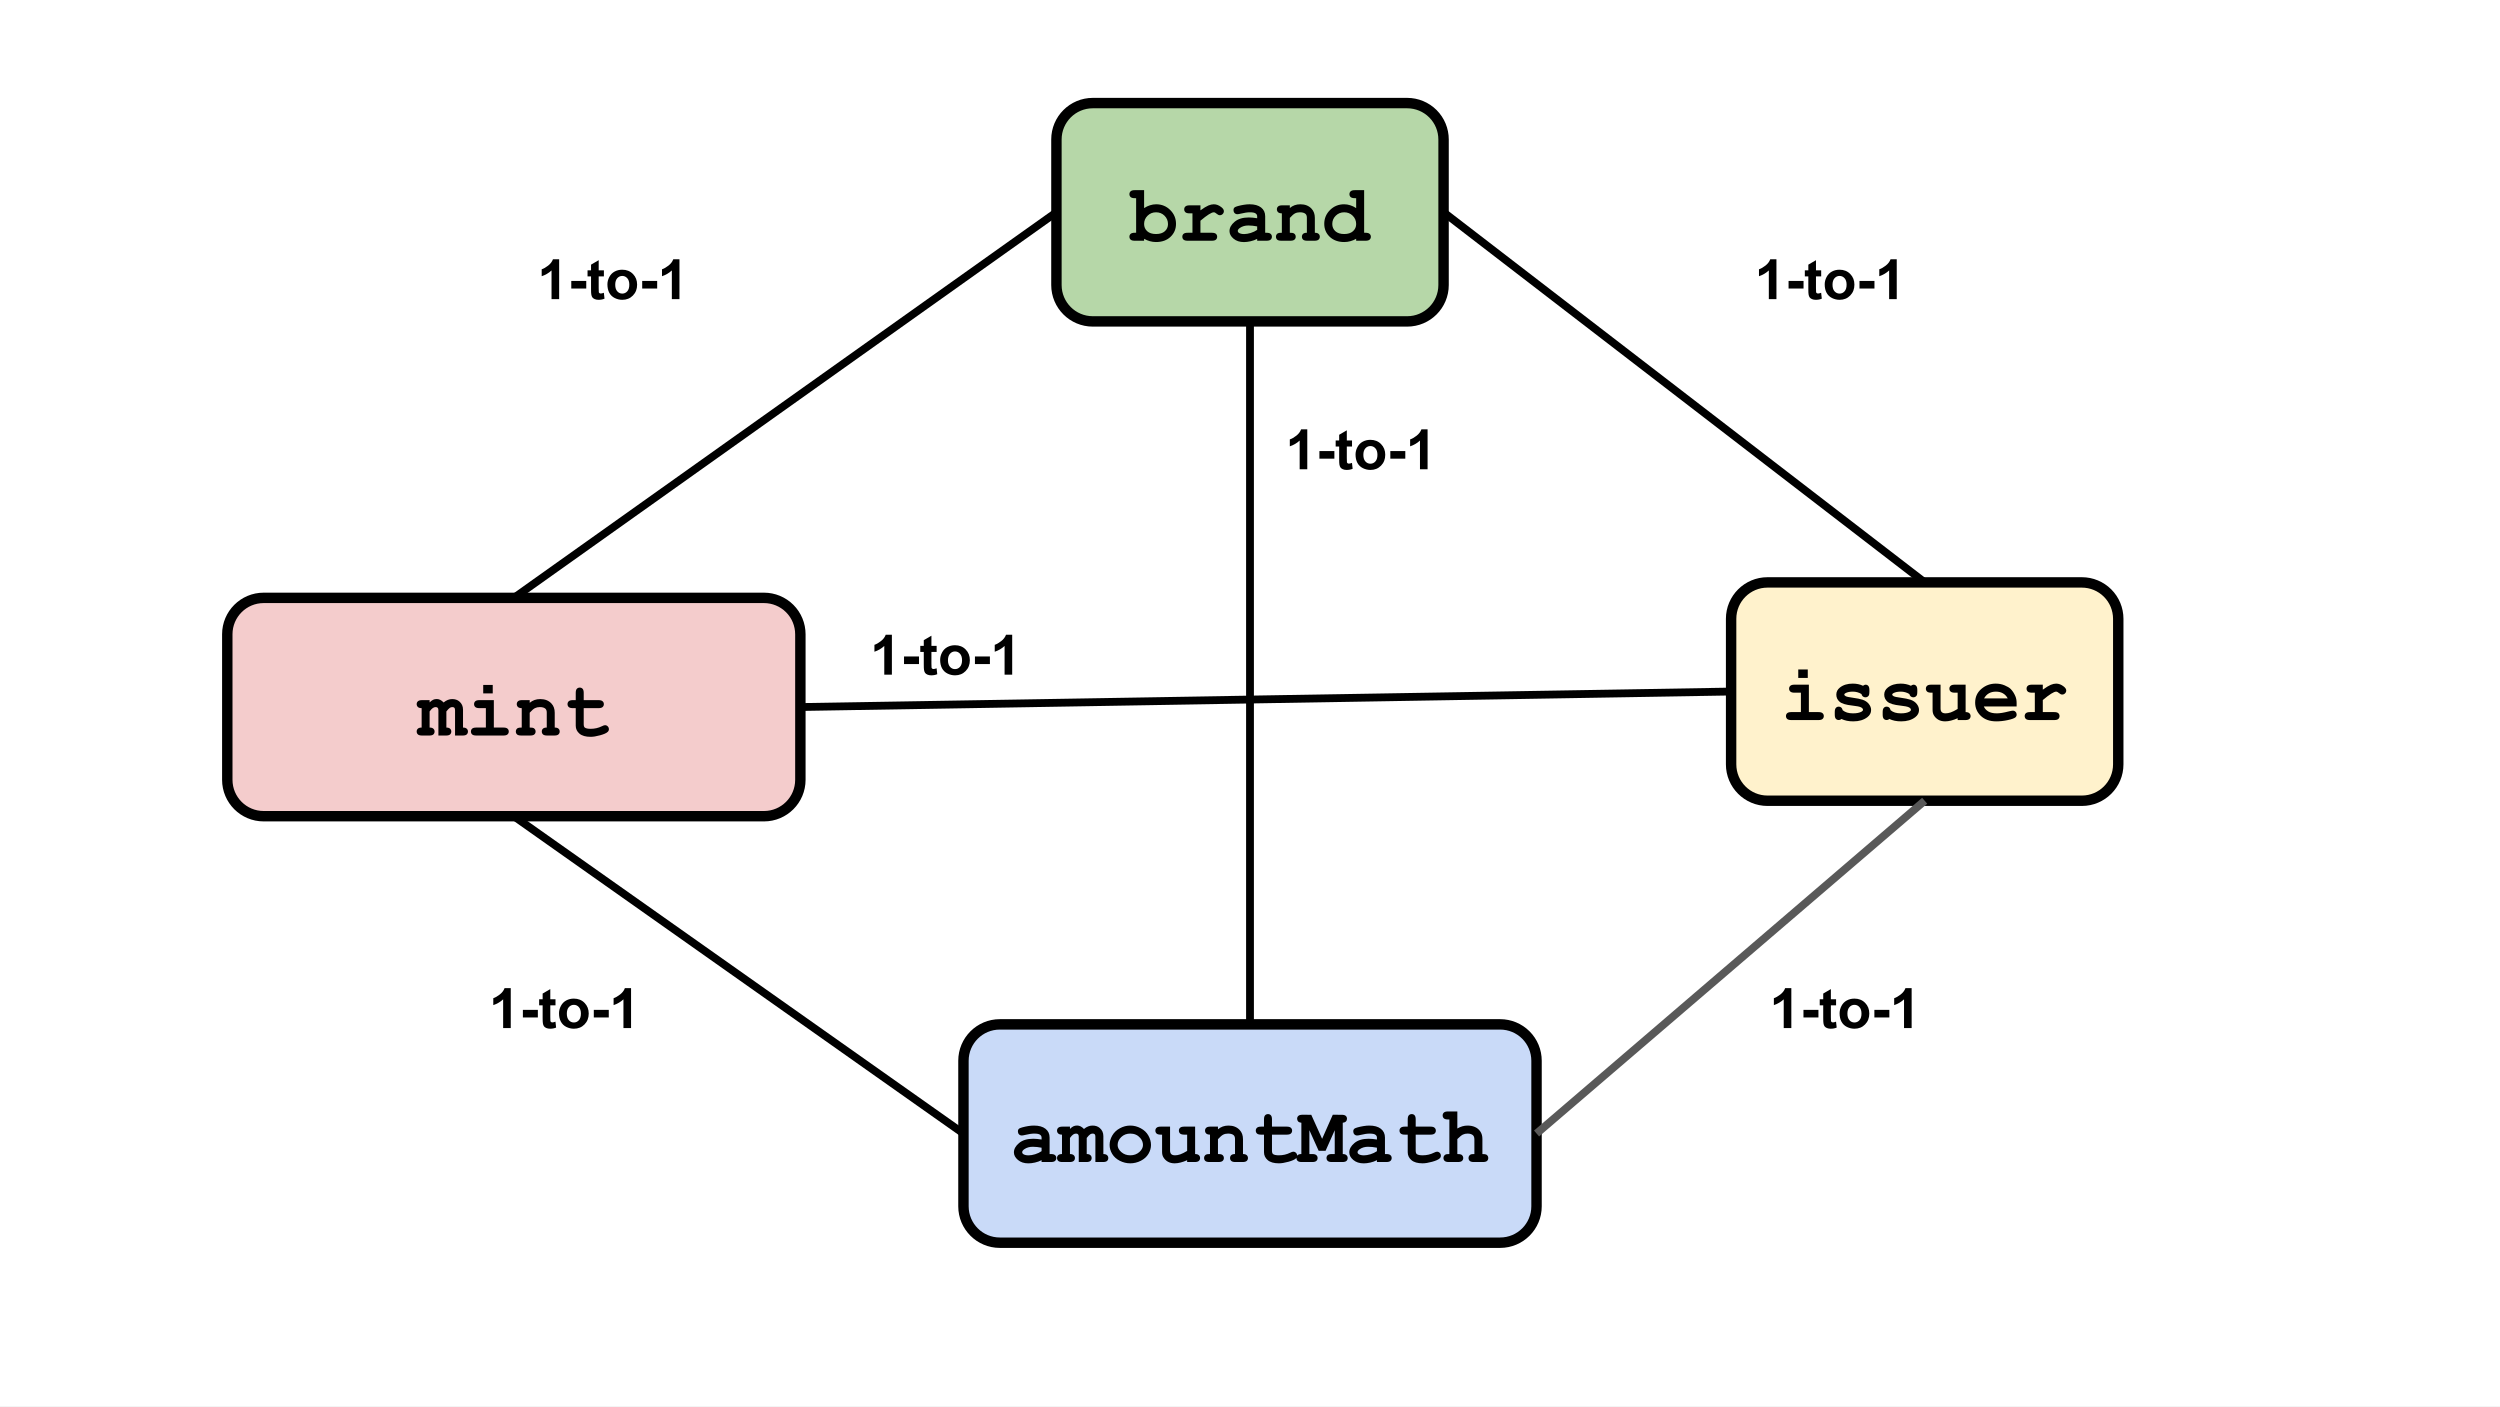
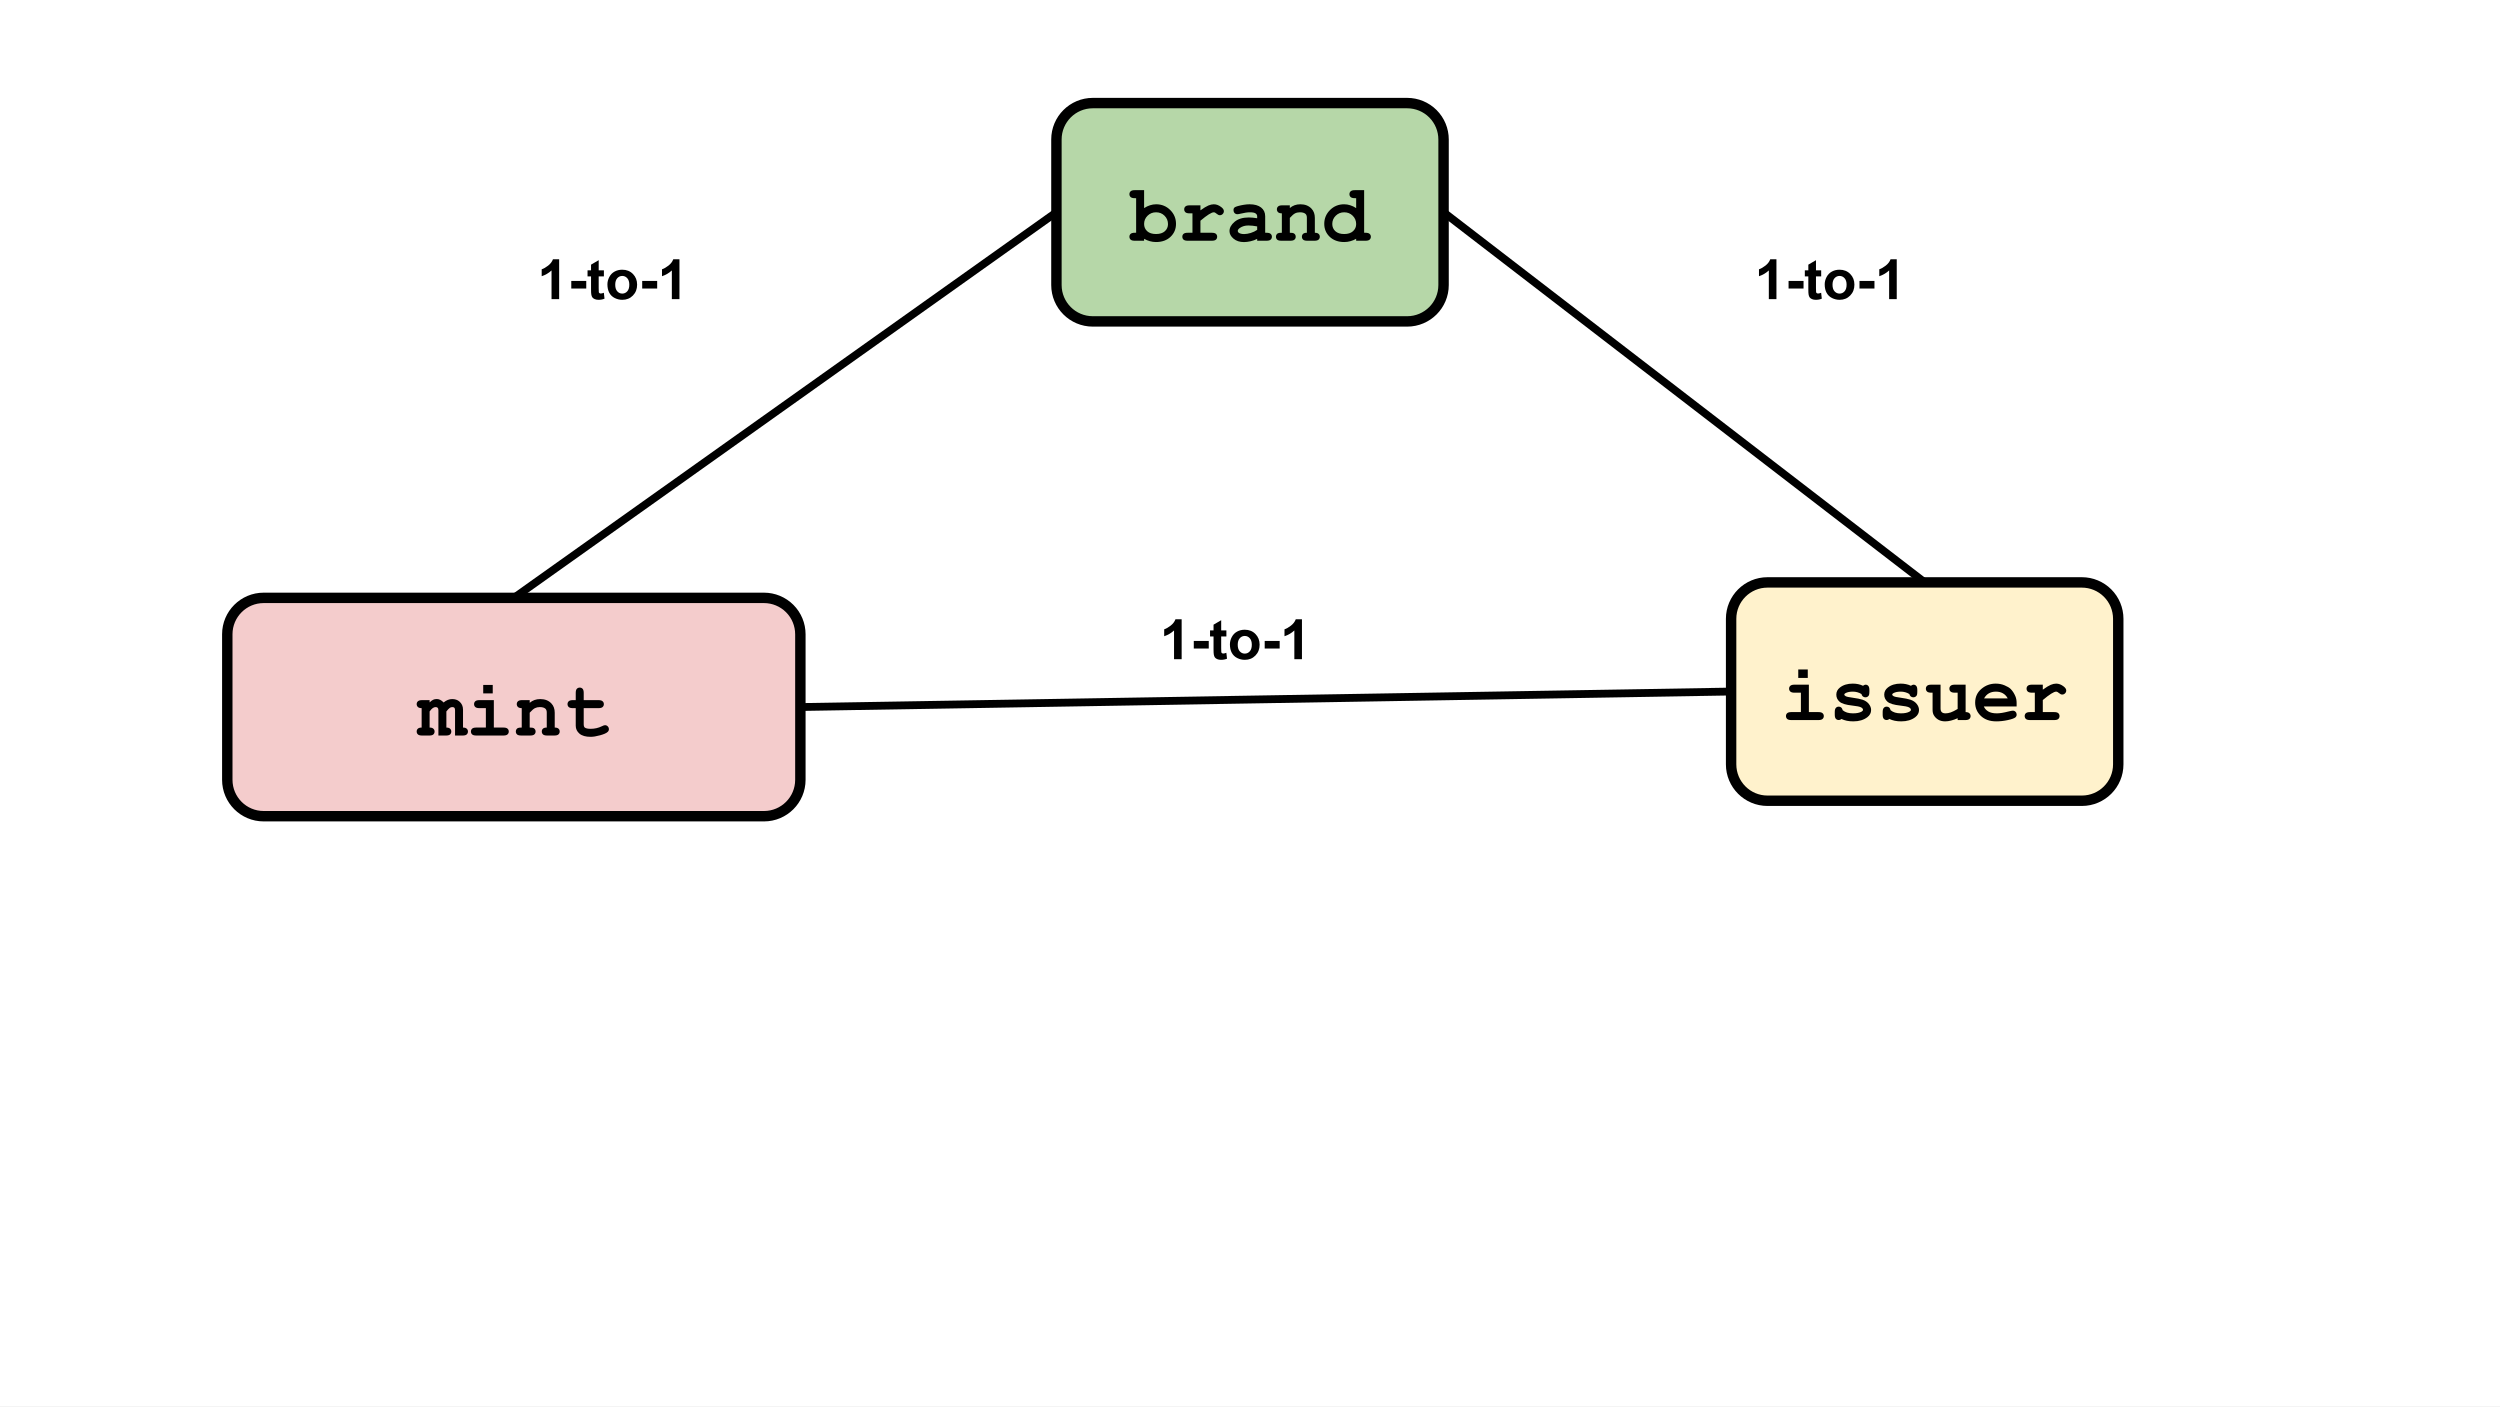
<svg xmlns="http://www.w3.org/2000/svg" version="1.1" viewBox="0.0 0.0 960.0 540.0" fill="none" stroke="none" stroke-linecap="square" stroke-miterlimit="10">
  <clipPath id="g8e1c54678e_0_80.0">
    <path d="m0 0l960.0 0l0 540.0l-960.0 0l0 -540.0z" clip-rule="nonzero" />
  </clipPath>
  <g clip-path="url(#g8e1c54678e_0_80.0)">
    <path fill="#ffffff" d="m0 0l960.0 0l0 540.0l-960.0 0z" fill-rule="evenodd" />
    <path fill="#f4cccc" d="m87.28 243.557l0 0c0 -7.718 6.256 -13.974 13.974 -13.974l192.115 0c3.706 0 7.26 1.472 9.881 4.093c2.621 2.621 4.093 6.175 4.093 9.881l0 55.894c0 7.718 -6.256 13.974 -13.974 13.974l-192.115 0l0 0c-7.718 0 -13.974 -6.256 -13.974 -13.974z" fill-rule="evenodd" />
    <path stroke="#000000" stroke-width="4.0" stroke-linejoin="round" stroke-linecap="butt" d="m87.28 243.557l0 0c0 -7.718 6.256 -13.974 13.974 -13.974l192.115 0c3.706 0 7.26 1.472 9.881 4.093c2.621 2.621 4.093 6.175 4.093 9.881l0 55.894c0 7.718 -6.256 13.974 -13.974 13.974l-192.115 0l0 0c-7.718 0 -13.974 -6.256 -13.974 -13.974z" fill-rule="evenodd" />
    <path fill="#000000" d="m164.971 268.85l0 0.875q0.75 -0.734 1.359 -1.016q0.609 -0.281 1.406 -0.281q0.672 0 1.328 0.328q0.656 0.328 1.281 1.0q0.797 -0.672 1.609 -0.984q0.828 -0.328 1.672 -0.328q1.703 0 2.766 0.922q1.406 1.188 1.406 3.141l0 6.875q0.969 0 1.422 0.438q0.469 0.422 0.469 1.094q0 0.672 -0.469 1.109q-0.453 0.422 -1.562 0.422l-2.922 0l0 -9.688q0 -0.703 -0.25 -0.969q-0.25 -0.266 -0.781 -0.266q-0.516 0 -0.938 0.266q-0.562 0.375 -1.359 1.406l0 6.188q0.969 0 1.422 0.438q0.469 0.422 0.469 1.094q0 0.672 -0.469 1.109q-0.453 0.422 -1.562 0.422l-2.922 0l0 -9.688q0 -0.688 -0.266 -0.953q-0.25 -0.281 -0.781 -0.281q-0.547 0 -1.078 0.344q-0.516 0.328 -1.25 1.328l0 6.188q0.969 0 1.438 0.438q0.469 0.422 0.469 1.094q0 0.672 -0.469 1.109q-0.469 0.422 -1.578 0.422l-2.766 0q-1.109 0 -1.578 -0.422q-0.484 -0.438 -0.484 -1.125q0 -0.672 0.469 -1.094q0.469 -0.422 1.438 -0.422l0 -7.453q-0.969 0 -1.438 -0.438q-0.469 -0.438 -0.469 -1.109q0 -0.672 0.484 -1.094q0.469 -0.438 1.578 -0.438l2.906 0zm24.24 -5.828l0 3.25l-3.656 0l0 -3.25l3.656 0zm0.422 5.828l0 10.531l3.688 0q1.094 0 1.562 0.422q0.484 0.422 0.484 1.109q0 0.672 -0.484 1.109q-0.469 0.422 -1.562 0.422l-10.438 0q-1.109 0 -1.578 -0.422q-0.469 -0.438 -0.469 -1.125q0 -0.672 0.469 -1.094q0.469 -0.422 1.578 -0.422l3.688 0l0 -7.453l-2.484 0q-1.078 0 -1.562 -0.422q-0.484 -0.438 -0.484 -1.125q0 -0.672 0.469 -1.094q0.484 -0.438 1.578 -0.438l5.547 0zm13.772 0l0 1.031q0.844 -0.719 1.844 -1.078q1.016 -0.359 2.203 -0.359q2.719 0 4.297 1.703q1.266 1.344 1.266 3.531l0 5.703q0.969 0 1.438 0.422q0.469 0.422 0.469 1.109q0 0.672 -0.484 1.109q-0.469 0.422 -1.578 0.422l-2.766 0q-1.109 0 -1.578 -0.422q-0.469 -0.438 -0.469 -1.125q0 -0.672 0.453 -1.094q0.469 -0.422 1.453 -0.422l0 -5.797q0 -1.0 -0.547 -1.469q-0.703 -0.594 -2.109 -0.594q-1.062 0 -1.875 0.406q-0.797 0.406 -2.016 1.75l0 5.703q1.188 0 1.531 0.219q0.734 0.453 0.734 1.312q0 0.672 -0.484 1.109q-0.469 0.422 -1.578 0.422l-3.484 0q-1.109 0 -1.578 -0.422q-0.469 -0.438 -0.469 -1.125q0 -0.828 0.719 -1.297q0.359 -0.219 1.547 -0.219l0 -7.453q-0.984 0 -1.453 -0.438q-0.453 -0.438 -0.453 -1.109q0 -0.672 0.469 -1.094q0.469 -0.438 1.578 -0.438l2.922 0zm20.74 3.078l0 6.141q0 0.984 0.406 1.312q0.625 0.484 2.25 0.484q2.344 0 4.344 -1.0q0.766 -0.391 1.188 -0.391q0.609 0 1.047 0.453q0.438 0.453 0.438 1.094q0 0.594 -0.469 1.031q-0.734 0.703 -2.906 1.297q-2.156 0.594 -3.641 0.594q-2.859 0 -4.297 -1.234q-1.422 -1.234 -1.422 -3.031l0 -6.75l-1.109 0q-1.109 0 -1.578 -0.422q-0.469 -0.438 -0.469 -1.125q0 -0.672 0.469 -1.094q0.469 -0.438 1.578 -0.438l1.109 0l0 -2.766q0 -1.109 0.422 -1.578q0.438 -0.469 1.125 -0.469q0.672 0 1.094 0.469q0.422 0.469 0.422 1.578l0 2.766l5.672 0q1.109 0 1.578 0.438q0.484 0.422 0.484 1.109q0 0.672 -0.484 1.109q-0.469 0.422 -1.578 0.422l-5.672 0z" fill-rule="nonzero" />
    <path fill="#000000" fill-opacity="0.0" d="m153.675 229.583l87.276 0l0 35.937l-87.276 0z" fill-rule="evenodd" />
    <path fill="#fff2cc" d="m664.748 237.62l0 0c0 -7.718 6.256 -13.974 13.974 -13.974l120.713 0c3.706 0 7.26 1.472 9.881 4.093c2.621 2.621 4.093 6.175 4.093 9.881l0 55.894c0 7.718 -6.256 13.974 -13.974 13.974l-120.713 0c-7.718 0 -13.974 -6.256 -13.974 -13.974z" fill-rule="evenodd" />
    <path stroke="#000000" stroke-width="4.0" stroke-linejoin="round" stroke-linecap="butt" d="m664.748 237.62l0 0c0 -7.718 6.256 -13.974 13.974 -13.974l120.713 0c3.706 0 7.26 1.472 9.881 4.093c2.621 2.621 4.093 6.175 4.093 9.881l0 55.894c0 7.718 -6.256 13.974 -13.974 13.974l-120.713 0c-7.718 0 -13.974 -6.256 -13.974 -13.974z" fill-rule="evenodd" />
    <path fill="#000000" d="m694.185 257.085l0 3.25l-3.656 0l0 -3.25l3.656 0zm0.422 5.828l0 10.531l3.688 0q1.094 0 1.562 0.422q0.484 0.422 0.484 1.109q0 0.672 -0.484 1.109q-0.469 0.422 -1.562 0.422l-10.438 0q-1.109 0 -1.578 -0.422q-0.469 -0.438 -0.469 -1.125q0 -0.672 0.469 -1.094q0.469 -0.422 1.578 -0.422l3.688 0l0 -7.453l-2.484 0q-1.078 0 -1.562 -0.422q-0.484 -0.438 -0.484 -1.125q0 -0.672 0.469 -1.094q0.484 -0.438 1.578 -0.438l5.547 0zm20.194 3.594q-0.75 -0.469 -1.578 -0.688q-0.812 -0.234 -1.719 -0.234q-1.781 0 -2.828 0.578q-0.469 0.25 -0.469 0.547q0 0.344 0.641 0.688q0.469 0.234 2.141 0.453q3.047 0.422 4.25 0.844q1.562 0.547 2.406 1.641q0.859 1.094 0.859 2.312q0 1.641 -1.438 2.75q-2.094 1.609 -5.406 1.609q-1.344 0 -2.469 -0.234q-1.125 -0.234 -2.078 -0.688q-0.219 0.203 -0.484 0.312q-0.25 0.094 -0.516 0.094q-0.719 0 -1.141 -0.469q-0.422 -0.469 -0.422 -1.578l0 -1.031q0 -1.109 0.422 -1.578q0.422 -0.484 1.109 -0.484q0.562 0 0.938 0.312q0.375 0.312 0.578 1.062q0.703 0.594 1.688 0.906q1.0 0.297 2.281 0.297q2.109 0 3.281 -0.656q0.547 -0.328 0.547 -0.688q0 -0.594 -0.797 -0.984q-0.781 -0.391 -3.266 -0.656q-3.703 -0.391 -4.953 -1.5q-1.234 -1.094 -1.234 -2.703q0 -1.641 1.391 -2.734q1.891 -1.5 4.938 -1.5q1.062 0 2.047 0.203q0.984 0.203 1.875 0.625q0.281 -0.203 0.531 -0.312q0.25 -0.109 0.453 -0.109q0.641 0 1.047 0.469q0.422 0.469 0.422 1.578l0 0.75q0 1.0 -0.234 1.359q-0.484 0.703 -1.297 0.703q-0.562 0 -0.984 -0.344q-0.406 -0.359 -0.531 -0.922zm18.397 0q-0.75 -0.469 -1.578 -0.688q-0.812 -0.234 -1.719 -0.234q-1.781 0 -2.828 0.578q-0.469 0.25 -0.469 0.547q0 0.344 0.641 0.688q0.469 0.234 2.141 0.453q3.047 0.422 4.25 0.844q1.562 0.547 2.406 1.641q0.859 1.094 0.859 2.312q0 1.641 -1.438 2.75q-2.094 1.609 -5.406 1.609q-1.344 0 -2.469 -0.234q-1.125 -0.234 -2.078 -0.688q-0.219 0.203 -0.484 0.312q-0.25 0.094 -0.516 0.094q-0.719 0 -1.141 -0.469q-0.422 -0.469 -0.422 -1.578l0 -1.031q0 -1.109 0.422 -1.578q0.422 -0.484 1.109 -0.484q0.562 0 0.938 0.312q0.375 0.312 0.578 1.062q0.703 0.594 1.688 0.906q1.0 0.297 2.281 0.297q2.109 0 3.281 -0.656q0.547 -0.328 0.547 -0.688q0 -0.594 -0.797 -0.984q-0.781 -0.391 -3.266 -0.656q-3.703 -0.391 -4.953 -1.5q-1.234 -1.094 -1.234 -2.703q0 -1.641 1.391 -2.734q1.891 -1.5 4.938 -1.5q1.062 0 2.047 0.203q0.984 0.203 1.875 0.625q0.281 -0.203 0.531 -0.312q0.25 -0.109 0.453 -0.109q0.641 0 1.047 0.469q0.422 0.469 0.422 1.578l0 0.75q0 1.0 -0.234 1.359q-0.484 0.703 -1.297 0.703q-0.562 0 -0.984 -0.344q-0.406 -0.359 -0.531 -0.922zm21.6 -3.594l0 10.531q0.969 0 1.438 0.438q0.469 0.422 0.469 1.094q0 0.672 -0.484 1.109q-0.469 0.422 -1.578 0.422l-2.906 0l0 -0.703q-1.328 0.594 -2.531 0.891q-1.188 0.312 -2.266 0.312q-1.516 0 -2.625 -0.641q-1.109 -0.641 -1.75 -1.766q-0.453 -0.797 -0.453 -2.016l0 -6.594l-0.531 0q-1.109 0 -1.578 -0.422q-0.469 -0.438 -0.469 -1.125q0 -0.672 0.469 -1.094q0.469 -0.438 1.578 -0.438l3.594 0l0 9.141q0 0.969 0.469 1.422q0.469 0.453 1.453 0.453q0.922 0 1.984 -0.359q1.078 -0.375 2.656 -1.328l0 -6.25l-1.109 0q-1.109 0 -1.594 -0.422q-0.469 -0.438 -0.469 -1.125q0 -0.672 0.469 -1.094q0.484 -0.438 1.594 -0.438l4.172 0zm19.584 8.359l-12.594 0q0.484 1.188 1.703 1.922q1.219 0.734 3.297 0.734q1.703 0 4.531 -0.734q1.172 -0.297 1.625 -0.297q0.609 0 1.031 0.438q0.422 0.438 0.422 1.094q0 0.594 -0.453 1.016q-0.609 0.547 -2.922 1.062q-2.312 0.5 -4.453 0.5q-3.688 0 -5.906 -2.078q-2.203 -2.094 -2.203 -5.125q0 -3.234 2.391 -5.266q2.391 -2.031 5.5 -2.031q1.875 0 3.438 0.672q1.562 0.656 2.328 1.406q1.078 1.109 1.781 2.75q0.484 1.141 0.484 2.625l0 1.312zm-3.406 -3.078q-0.703 -1.312 -1.844 -1.953q-1.141 -0.656 -2.703 -0.656q-1.562 0 -2.703 0.656q-1.125 0.641 -1.844 1.953l9.094 0zm13.459 -5.281l0 1.922q1.938 -1.391 3.047 -1.859q1.109 -0.469 2.094 -0.469q1.484 0 2.891 1.109q0.969 0.75 0.969 1.531q0 0.656 -0.469 1.109q-0.453 0.453 -1.094 0.453q-0.562 0 -1.203 -0.562q-0.625 -0.562 -1.109 -0.562q-0.656 0 -1.938 0.812q-1.266 0.797 -3.188 2.422l0 4.625l4.375 0q1.109 0 1.578 0.422q0.469 0.422 0.469 1.109q0 0.672 -0.469 1.109q-0.469 0.422 -1.578 0.422l-9.266 0q-1.109 0 -1.594 -0.422q-0.469 -0.438 -0.469 -1.125q0 -0.672 0.469 -1.094q0.484 -0.422 1.594 -0.422l1.828 0l0 -7.453l-1.109 0q-1.109 0 -1.594 -0.422q-0.469 -0.438 -0.469 -1.125q0 -0.672 0.469 -1.094q0.484 -0.438 1.594 -0.438l4.172 0z" fill-rule="nonzero" />
-     <path fill="#000000" fill-opacity="0.0" d="m670.48 365.297l137.197 0l0 55.528l-137.197 0z" fill-rule="evenodd" />
-     <path fill="#000000" d="m687.871 394.777l-2.922 0l0 -11.031q-1.609 1.5 -3.781 2.219l0 -2.656q1.141 -0.375 2.484 -1.422q1.344 -1.047 1.844 -2.438l2.375 0l0 15.328zm4.659 -4.078l0 -2.922l5.75 0l0 2.922l-5.75 0zm12.524 -6.984l0 2.328l-2.0 0l0 4.469q0 1.344 0.047 1.578q0.062 0.219 0.266 0.375q0.203 0.141 0.5 0.141q0.406 0 1.172 -0.281l0.25 2.266q-1.016 0.438 -2.312 0.438q-0.797 0 -1.438 -0.266q-0.625 -0.266 -0.922 -0.688q-0.297 -0.422 -0.406 -1.141q-0.094 -0.516 -0.094 -2.062l0 -4.828l-1.344 0l0 -2.328l1.344 0l0 -2.188l2.938 -1.719l0 3.906l2.0 0zm1.352 5.375q0 -1.453 0.719 -2.812q0.719 -1.375 2.031 -2.094q1.312 -0.719 2.938 -0.719q2.516 0 4.109 1.641q1.609 1.625 1.609 4.109q0 2.516 -1.625 4.172q-1.609 1.641 -4.062 1.641q-1.531 0 -2.906 -0.688q-1.375 -0.688 -2.094 -2.016q-0.719 -1.328 -0.719 -3.234zm3.0 0.156q0 1.641 0.781 2.516q0.781 0.875 1.922 0.875q1.141 0 1.922 -0.875q0.781 -0.875 0.781 -2.531q0 -1.625 -0.781 -2.5q-0.781 -0.875 -1.922 -0.875q-1.141 0 -1.922 0.875q-0.781 0.875 -0.781 2.516zm10.356 1.453l0 -2.922l5.75 0l0 2.922l-5.75 0zm14.306 4.078l-2.922 0l0 -11.031q-1.609 1.5 -3.781 2.219l0 -2.656q1.141 -0.375 2.484 -1.422q1.344 -1.047 1.844 -2.438l2.375 0l0 15.328z" fill-rule="nonzero" />
    <path fill="#b6d7a8" d="m405.669 53.557l0 0c0 -7.718 6.256 -13.974 13.974 -13.974l120.713 0c3.706 0 7.26 1.472 9.881 4.093c2.621 2.621 4.093 6.175 4.093 9.881l0 55.894c0 7.718 -6.256 13.974 -13.974 13.974l-120.713 0c-7.718 0 -13.974 -6.256 -13.974 -13.974z" fill-rule="evenodd" />
    <path stroke="#000000" stroke-width="4.0" stroke-linejoin="round" stroke-linecap="butt" d="m405.669 53.557l0 0c0 -7.718 6.256 -13.974 13.974 -13.974l120.713 0c3.706 0 7.26 1.472 9.881 4.093c2.621 2.621 4.093 6.175 4.093 9.881l0 55.894c0 7.718 -6.256 13.974 -13.974 13.974l-120.713 0c-7.718 0 -13.974 -6.256 -13.974 -13.974z" fill-rule="evenodd" />
    <path fill="#000000" d="m439.336 73.022l0 6.891q1.125 -0.734 2.281 -1.094q1.156 -0.375 2.344 -0.375q3.188 0 5.406 2.203q2.219 2.203 2.219 5.312q0 2.984 -2.109 4.984q-2.109 2.0 -5.578 2.0q-1.219 0 -2.359 -0.328q-1.141 -0.312 -2.203 -0.922l0 0.75l-3.594 0q-1.109 0 -1.578 -0.422q-0.469 -0.438 -0.469 -1.125q0 -0.672 0.469 -1.094q0.484 -0.422 1.578 -0.422l0.531 0l0 -13.281l-0.531 0q-1.109 0 -1.578 -0.422q-0.469 -0.438 -0.469 -1.125q0 -0.672 0.469 -1.094q0.469 -0.438 1.578 -0.438l3.594 0zm9.172 13.031q0 -1.906 -1.328 -3.219q-1.328 -1.312 -3.266 -1.312q-1.906 0 -3.25 1.312q-1.328 1.312 -1.328 3.172q0 1.688 1.188 2.781q1.203 1.078 3.391 1.078q2.188 0 3.391 -1.078q1.203 -1.094 1.203 -2.734zm12.459 -7.203l0 1.922q1.938 -1.391 3.047 -1.859q1.109 -0.469 2.094 -0.469q1.484 0 2.891 1.109q0.969 0.75 0.969 1.531q0 0.656 -0.469 1.109q-0.453 0.453 -1.094 0.453q-0.562 0 -1.203 -0.562q-0.625 -0.562 -1.109 -0.562q-0.656 0 -1.938 0.812q-1.266 0.797 -3.188 2.422l0 4.625l4.375 0q1.109 0 1.578 0.422q0.469 0.422 0.469 1.109q0 0.672 -0.469 1.109q-0.469 0.422 -1.578 0.422l-9.266 0q-1.109 0 -1.594 -0.422q-0.469 -0.438 -0.469 -1.125q0 -0.672 0.469 -1.094q0.484 -0.422 1.594 -0.422l1.828 0l0 -7.453l-1.109 0q-1.109 0 -1.594 -0.422q-0.469 -0.438 -0.469 -1.125q0 -0.672 0.469 -1.094q0.484 -0.438 1.594 -0.438l4.172 0zm21.787 13.594l0 -0.719q-1.141 0.609 -2.547 0.922q-1.391 0.312 -2.516 0.312q-2.469 0 -4.016 -1.312q-1.547 -1.312 -1.547 -2.906q0 -1.922 1.969 -3.578q1.969 -1.656 5.438 -1.656q1.406 0 3.219 0.297l0 -0.734q0 -0.688 -0.594 -1.109q-0.578 -0.438 -2.25 -0.438q-1.359 0 -3.531 0.531q-0.797 0.203 -1.25 0.203q-0.609 0 -1.047 -0.438q-0.422 -0.453 -0.422 -1.141q0 -0.391 0.141 -0.672q0.156 -0.281 0.422 -0.453q0.281 -0.172 1.125 -0.422q1.141 -0.312 2.312 -0.5q1.188 -0.188 2.156 -0.188q2.859 0 4.438 1.234q1.578 1.234 1.578 3.375l0 6.328l0.516 0q1.109 0 1.578 0.422q0.484 0.422 0.484 1.109q0 0.672 -0.484 1.109q-0.469 0.422 -1.578 0.422l-3.594 0zm0 -5.5q-1.828 -0.359 -3.391 -0.359q-1.875 0 -3.219 0.922q-0.844 0.578 -0.844 1.188q0 0.422 0.406 0.703q0.75 0.484 2.047 0.484q1.109 0 2.516 -0.422q1.406 -0.438 2.484 -1.188l0 -1.328zm12.537 -8.094l0 1.031q0.844 -0.719 1.844 -1.078q1.016 -0.359 2.203 -0.359q2.719 0 4.297 1.703q1.266 1.344 1.266 3.531l0 5.703q0.969 0 1.438 0.422q0.469 0.422 0.469 1.109q0 0.672 -0.484 1.109q-0.469 0.422 -1.578 0.422l-2.766 0q-1.109 0 -1.578 -0.422q-0.469 -0.438 -0.469 -1.125q0 -0.672 0.453 -1.094q0.469 -0.422 1.453 -0.422l0 -5.797q0 -1.0 -0.547 -1.469q-0.703 -0.594 -2.109 -0.594q-1.062 0 -1.875 0.406q-0.797 0.406 -2.016 1.75l0 5.703q1.188 0 1.531 0.219q0.734 0.453 0.734 1.312q0 0.672 -0.484 1.109q-0.469 0.422 -1.578 0.422l-3.484 0q-1.109 0 -1.578 -0.422q-0.469 -0.438 -0.469 -1.125q0 -0.828 0.719 -1.297q0.359 -0.219 1.547 -0.219l0 -7.453q-0.984 0 -1.453 -0.438q-0.453 -0.438 -0.453 -1.109q0 -0.672 0.469 -1.094q0.469 -0.438 1.578 -0.438l2.922 0zm28.537 -5.828l0 16.359l0.531 0q1.094 0 1.562 0.422q0.484 0.422 0.484 1.109q0 0.672 -0.469 1.109q-0.469 0.422 -1.578 0.422l-3.594 0l0 -0.75q-1.047 0.609 -2.203 0.922q-1.141 0.328 -2.359 0.328q-3.453 0 -5.578 -2.0q-2.109 -2.0 -2.109 -4.984q0 -3.109 2.219 -5.312q2.219 -2.203 5.406 -2.203q1.203 0 2.344 0.375q1.156 0.359 2.281 1.094l0 -3.812l-0.516 0q-1.109 0 -1.594 -0.422q-0.469 -0.438 -0.469 -1.109q0 -0.688 0.469 -1.109q0.484 -0.438 1.594 -0.438l3.578 0zm-3.062 13.031q0 -1.906 -1.328 -3.219q-1.328 -1.312 -3.266 -1.312q-1.922 0 -3.25 1.312q-1.328 1.312 -1.328 3.172q0 1.688 1.187 2.781q1.203 1.078 3.391 1.078q2.172 0 3.375 -1.078q1.219 -1.094 1.219 -2.734z" fill-rule="nonzero" />
-     <path fill="#000000" fill-opacity="0.0" d="m178.738 365.297l89.354 0l0 55.528l-89.354 0z" fill-rule="evenodd" />
-     <path fill="#000000" d="m196.128 394.777l-2.922 0l0 -11.031q-1.609 1.5 -3.781 2.219l0 -2.656q1.141 -0.375 2.484 -1.422q1.344 -1.047 1.844 -2.438l2.375 0l0 15.328zm4.659 -4.078l0 -2.922l5.75 0l0 2.922l-5.75 0zm12.524 -6.984l0 2.328l-2.0 0l0 4.469q0 1.344 0.047 1.578q0.062 0.219 0.266 0.375q0.203 0.141 0.5 0.141q0.406 0 1.172 -0.281l0.25 2.266q-1.016 0.438 -2.312 0.438q-0.797 0 -1.438 -0.266q-0.625 -0.266 -0.922 -0.688q-0.297 -0.422 -0.406 -1.141q-0.094 -0.516 -0.094 -2.062l0 -4.828l-1.344 0l0 -2.328l1.344 0l0 -2.188l2.938 -1.719l0 3.906l2.0 0zm1.352 5.375q0 -1.453 0.719 -2.812q0.719 -1.375 2.031 -2.094q1.312 -0.719 2.938 -0.719q2.516 0 4.109 1.641q1.609 1.625 1.609 4.109q0 2.516 -1.625 4.172q-1.609 1.641 -4.062 1.641q-1.531 0 -2.906 -0.688q-1.375 -0.688 -2.094 -2.016q-0.719 -1.328 -0.719 -3.234zm3.0 0.156q0 1.641 0.781 2.516q0.781 0.875 1.922 0.875q1.141 0 1.922 -0.875q0.781 -0.875 0.781 -2.531q0 -1.625 -0.781 -2.5q-0.781 -0.875 -1.922 -0.875q-1.141 0 -1.922 0.875q-0.781 0.875 -0.781 2.516zm10.356 1.453l0 -2.922l5.75 0l0 2.922l-5.75 0zm14.306 4.078l-2.922 0l0 -11.031q-1.609 1.5 -3.781 2.219l0 -2.656q1.141 -0.375 2.484 -1.422q1.344 -1.047 1.844 -2.438l2.375 0l0 15.328z" fill-rule="nonzero" />
-     <path fill="#c9daf8" d="m369.967 407.331l0 0c0 -7.718 6.256 -13.974 13.974 -13.974l192.115 0c3.706 0 7.26 1.472 9.881 4.093c2.621 2.621 4.093 6.175 4.093 9.881l0 55.894c0 7.718 -6.256 13.974 -13.974 13.974l-192.115 0l0 0c-7.718 0 -13.974 -6.256 -13.974 -13.974z" fill-rule="evenodd" />
-     <path stroke="#000000" stroke-width="4.0" stroke-linejoin="round" stroke-linecap="butt" d="m369.967 407.331l0 0c0 -7.718 6.256 -13.974 13.974 -13.974l192.115 0c3.706 0 7.26 1.472 9.881 4.093c2.621 2.621 4.093 6.175 4.093 9.881l0 55.894c0 7.718 -6.256 13.974 -13.974 13.974l-192.115 0l0 0c-7.718 0 -13.974 -6.256 -13.974 -13.974z" fill-rule="evenodd" />
-     <path fill="#000000" d="m399.968 446.218l0 -0.719q-1.141 0.609 -2.547 0.922q-1.391 0.312 -2.516 0.312q-2.469 0 -4.016 -1.312q-1.547 -1.312 -1.547 -2.906q0 -1.922 1.969 -3.578q1.969 -1.656 5.438 -1.656q1.406 0 3.219 0.297l0 -0.734q0 -0.688 -0.594 -1.109q-0.578 -0.438 -2.25 -0.438q-1.359 0 -3.531 0.531q-0.797 0.203 -1.25 0.203q-0.609 0 -1.047 -0.438q-0.422 -0.453 -0.422 -1.141q0 -0.391 0.141 -0.672q0.156 -0.281 0.422 -0.453q0.281 -0.172 1.125 -0.422q1.141 -0.312 2.312 -0.5q1.188 -0.188 2.156 -0.188q2.859 0 4.438 1.234q1.578 1.234 1.578 3.375l0 6.328l0.516 0q1.109 0 1.578 0.422q0.484 0.422 0.484 1.109q0 0.672 -0.484 1.109q-0.469 0.422 -1.578 0.422l-3.594 0zm0 -5.5q-1.828 -0.359 -3.391 -0.359q-1.875 0 -3.219 0.922q-0.844 0.578 -0.844 1.188q0 0.422 0.406 0.703q0.75 0.484 2.047 0.484q1.109 0 2.516 -0.422q1.406 -0.438 2.484 -1.188l0 -1.328zm10.897 -8.094l0 0.875q0.75 -0.734 1.359 -1.016q0.609 -0.281 1.406 -0.281q0.672 0 1.328 0.328q0.656 0.328 1.281 1.0q0.797 -0.672 1.609 -0.984q0.828 -0.328 1.672 -0.328q1.703 0 2.766 0.922q1.406 1.188 1.406 3.141l0 6.875q0.969 0 1.422 0.438q0.469 0.422 0.469 1.094q0 0.672 -0.469 1.109q-0.453 0.422 -1.562 0.422l-2.922 0l0 -9.688q0 -0.703 -0.25 -0.969q-0.25 -0.266 -0.781 -0.266q-0.516 0 -0.938 0.266q-0.562 0.375 -1.359 1.406l0 6.188q0.969 0 1.422 0.438q0.469 0.422 0.469 1.094q0 0.672 -0.469 1.109q-0.453 0.422 -1.562 0.422l-2.922 0l0 -9.688q0 -0.688 -0.266 -0.953q-0.25 -0.281 -0.781 -0.281q-0.547 0 -1.078 0.344q-0.516 0.328 -1.25 1.328l0 6.188q0.969 0 1.438 0.438q0.469 0.422 0.469 1.094q0 0.672 -0.469 1.109q-0.469 0.422 -1.578 0.422l-2.766 0q-1.109 0 -1.578 -0.422q-0.484 -0.438 -0.484 -1.125q0 -0.672 0.469 -1.094q0.469 -0.422 1.438 -0.422l0 -7.453q-0.969 0 -1.438 -0.438q-0.469 -0.438 -0.469 -1.109q0 -0.672 0.484 -1.094q0.469 -0.438 1.578 -0.438l2.906 0zm31.116 7.047q0 1.766 -0.984 3.422q-0.984 1.656 -2.922 2.641q-1.938 0.984 -4.047 0.984q-2.094 0 -4.016 -0.969q-1.906 -0.969 -2.922 -2.625q-1.0 -1.672 -1.0 -3.484q0 -1.828 1.016 -3.594q1.031 -1.781 2.938 -2.797q1.906 -1.031 3.984 -1.031q2.094 0 4.031 1.047q1.938 1.031 2.922 2.797q1.0 1.766 1.0 3.609zm-3.078 0.016q0 -1.484 -1.062 -2.719q-1.453 -1.672 -3.812 -1.672q-2.078 0 -3.469 1.328q-1.391 1.328 -1.391 3.078q0 1.438 1.406 2.688q1.406 1.25 3.453 1.25q2.062 0 3.469 -1.25q1.406 -1.25 1.406 -2.703zm20.022 -7.062l0 10.531q0.969 0 1.438 0.438q0.469 0.422 0.469 1.094q0 0.672 -0.484 1.109q-0.469 0.422 -1.578 0.422l-2.906 0l0 -0.703q-1.328 0.594 -2.531 0.891q-1.188 0.312 -2.266 0.312q-1.516 0 -2.625 -0.641q-1.109 -0.641 -1.75 -1.766q-0.453 -0.797 -0.453 -2.016l0 -6.594l-0.531 0q-1.109 0 -1.578 -0.422q-0.469 -0.438 -0.469 -1.125q0 -0.672 0.469 -1.094q0.469 -0.438 1.578 -0.438l3.594 0l0 9.141q0 0.969 0.469 1.422q0.469 0.453 1.453 0.453q0.922 0 1.984 -0.359q1.078 -0.375 2.656 -1.328l0 -6.25l-1.109 0q-1.109 0 -1.594 -0.422q-0.469 -0.438 -0.469 -1.125q0 -0.672 0.469 -1.094q0.484 -0.438 1.594 -0.438l4.172 0zm8.772 0l0 1.031q0.844 -0.719 1.844 -1.078q1.016 -0.359 2.203 -0.359q2.719 0 4.297 1.703q1.266 1.344 1.266 3.531l0 5.703q0.969 0 1.438 0.422q0.469 0.422 0.469 1.109q0 0.672 -0.484 1.109q-0.469 0.422 -1.578 0.422l-2.766 0q-1.109 0 -1.578 -0.422q-0.469 -0.438 -0.469 -1.125q0 -0.672 0.453 -1.094q0.469 -0.422 1.453 -0.422l0 -5.797q0 -1.0 -0.547 -1.469q-0.703 -0.594 -2.109 -0.594q-1.062 0 -1.875 0.406q-0.797 0.406 -2.016 1.75l0 5.703q1.188 0 1.531 0.219q0.734 0.453 0.734 1.312q0 0.672 -0.484 1.109q-0.469 0.422 -1.578 0.422l-3.484 0q-1.109 0 -1.578 -0.422q-0.469 -0.438 -0.469 -1.125q0 -0.828 0.719 -1.297q0.359 -0.219 1.547 -0.219l0 -7.453q-0.984 0 -1.453 -0.438q-0.453 -0.438 -0.453 -1.109q0 -0.672 0.469 -1.094q0.469 -0.438 1.578 -0.438l2.922 0zm20.74 3.078l0 6.141q0 0.984 0.406 1.312q0.625 0.484 2.25 0.484q2.344 0 4.344 -1.0q0.766 -0.391 1.188 -0.391q0.609 0 1.047 0.453q0.438 0.453 0.438 1.094q0 0.594 -0.469 1.031q-0.734 0.703 -2.906 1.297q-2.156 0.594 -3.641 0.594q-2.859 0 -4.297 -1.234q-1.422 -1.234 -1.422 -3.031l0 -6.75l-1.109 0q-1.109 0 -1.578 -0.422q-0.469 -0.438 -0.469 -1.125q0 -0.672 0.469 -1.094q0.469 -0.438 1.578 -0.438l1.109 0l0 -2.766q0 -1.109 0.422 -1.578q0.438 -0.469 1.125 -0.469q0.672 0 1.094 0.469q0.422 0.469 0.422 1.578l0 2.766l5.672 0q1.109 0 1.578 0.438q0.484 0.422 0.484 1.109q0 0.672 -0.484 1.109q-0.469 0.422 -1.578 0.422l-5.672 0zm14.366 -1.703l0 9.156l1.109 0q1.094 0 1.562 0.422q0.484 0.422 0.484 1.109q0 0.672 -0.484 1.109q-0.469 0.422 -1.562 0.422l-4.031 0q-1.109 0 -1.578 -0.422q-0.469 -0.438 -0.469 -1.125q0 -0.672 0.469 -1.094q0.453 -0.422 1.422 -0.422l0 -12.016q-0.797 -0.078 -1.219 -0.484q-0.406 -0.422 -0.406 -1.047q0 -0.688 0.469 -1.109q0.469 -0.438 1.578 -0.438l3.375 0.016l4.172 9.234l4.094 -9.25l3.406 0.016q1.109 0 1.578 0.422q0.469 0.422 0.469 1.109q0 0.625 -0.422 1.047q-0.422 0.406 -1.203 0.484l0 12.016q0.969 0 1.422 0.438q0.469 0.422 0.469 1.094q0 0.672 -0.469 1.109q-0.469 0.422 -1.578 0.422l-4.047 0q-1.078 0 -1.562 -0.422q-0.469 -0.438 -0.469 -1.125q0 -0.672 0.469 -1.094q0.484 -0.422 1.562 -0.422l1.125 0l0 -9.156l-3.516 7.906l-2.656 0l-3.562 -7.906zm25.944 12.219l0 -0.719q-1.141 0.609 -2.547 0.922q-1.391 0.312 -2.516 0.312q-2.469 0 -4.016 -1.312q-1.547 -1.312 -1.547 -2.906q0 -1.922 1.969 -3.578q1.969 -1.656 5.438 -1.656q1.406 0 3.219 0.297l0 -0.734q0 -0.688 -0.594 -1.109q-0.578 -0.438 -2.25 -0.438q-1.359 0 -3.531 0.531q-0.797 0.203 -1.25 0.203q-0.609 0 -1.047 -0.438q-0.422 -0.453 -0.422 -1.141q0 -0.391 0.141 -0.672q0.156 -0.281 0.422 -0.453q0.281 -0.172 1.125 -0.422q1.141 -0.312 2.312 -0.5q1.188 -0.188 2.156 -0.188q2.859 0 4.438 1.234q1.578 1.234 1.578 3.375l0 6.328l0.516 0q1.109 0 1.578 0.422q0.484 0.422 0.484 1.109q0 0.672 -0.484 1.109q-0.469 0.422 -1.578 0.422l-3.594 0zm0 -5.5q-1.828 -0.359 -3.391 -0.359q-1.875 0 -3.219 0.922q-0.844 0.578 -0.844 1.188q0 0.422 0.406 0.703q0.75 0.484 2.047 0.484q1.109 0 2.516 -0.422q1.406 -0.438 2.484 -1.188l0 -1.328zm14.881 -5.016l0 6.141q0 0.984 0.406 1.312q0.625 0.484 2.25 0.484q2.344 0 4.344 -1.0q0.766 -0.391 1.188 -0.391q0.609 0 1.047 0.453q0.438 0.453 0.438 1.094q0 0.594 -0.469 1.031q-0.734 0.703 -2.906 1.297q-2.156 0.594 -3.641 0.594q-2.859 0 -4.297 -1.234q-1.422 -1.234 -1.422 -3.031l0 -6.75l-1.109 0q-1.109 0 -1.578 -0.422q-0.469 -0.438 -0.469 -1.125q0 -0.672 0.469 -1.094q0.469 -0.438 1.578 -0.438l1.109 0l0 -2.766q0 -1.109 0.422 -1.578q0.438 -0.469 1.125 -0.469q0.672 0 1.094 0.469q0.422 0.469 0.422 1.578l0 2.766l5.672 0q1.109 0 1.578 0.438q0.484 0.422 0.484 1.109q0 0.672 -0.484 1.109q-0.469 0.422 -1.578 0.422l-5.672 0zm15.991 -8.906l0 6.547q0.953 -0.562 1.938 -0.844q0.984 -0.281 1.984 -0.281q1.594 0 2.828 0.547q1.25 0.531 2.062 1.703q0.812 1.156 0.812 2.922l0 5.766q1.172 0 1.531 0.219q0.719 0.469 0.719 1.312q0 0.672 -0.469 1.109q-0.469 0.422 -1.578 0.422l-3.5 0q-1.094 0 -1.562 -0.422q-0.469 -0.438 -0.469 -1.125q0 -0.828 0.719 -1.297q0.375 -0.234 1.531 -0.219l0 -5.562q0 -1.172 -0.547 -1.656q-0.703 -0.641 -2.078 -0.641q-1.016 0 -1.812 0.391q-0.781 0.391 -2.109 1.719l0 5.75q1.188 0 1.531 0.219q0.734 0.469 0.734 1.312q0 0.672 -0.484 1.109q-0.469 0.422 -1.578 0.422l-3.484 0q-1.109 0 -1.578 -0.422q-0.469 -0.438 -0.469 -1.125q0 -0.828 0.734 -1.297q0.359 -0.234 1.531 -0.219l0 -13.281l-0.531 0q-1.109 0 -1.578 -0.422q-0.469 -0.438 -0.469 -1.125q0 -0.672 0.469 -1.094q0.469 -0.438 1.578 -0.438l3.594 0z" fill-rule="nonzero" />
    <path fill="#000000" fill-opacity="0.0" d="m405.669 81.504l-208.346 148.094" fill-rule="evenodd" />
    <path stroke="#000000" stroke-width="3.0" stroke-linejoin="round" stroke-linecap="butt" d="m405.669 81.504l-208.346 148.094" fill-rule="evenodd" />
    <path fill="#000000" fill-opacity="0.0" d="m554.331 81.504l184.756 142.142" fill-rule="evenodd" />
    <path stroke="#000000" stroke-width="3.0" stroke-linejoin="round" stroke-linecap="butt" d="m554.331 81.504l184.756 142.142" fill-rule="evenodd" />
-     <path fill="#000000" fill-opacity="0.0" d="m197.311 313.425l172.661 121.858" fill-rule="evenodd" />
-     <path stroke="#000000" stroke-width="3.0" stroke-linejoin="round" stroke-linecap="butt" d="m197.311 313.425l172.661 121.858" fill-rule="evenodd" />
-     <path fill="#000000" fill-opacity="0.0" d="m739.079 307.488l-149.039 127.78" fill-rule="evenodd" />
-     <path stroke="#595959" stroke-width="3.0" stroke-linejoin="round" stroke-linecap="butt" d="m739.079 307.488l-149.039 127.78" fill-rule="evenodd" />
    <path fill="#000000" fill-opacity="0.0" d="m197.323 85.399l137.197 0l0 55.528l-137.197 0z" fill-rule="evenodd" />
    <path fill="#000000" d="m214.713 114.879l-2.922 0l0 -11.031q-1.609 1.5 -3.781 2.219l0 -2.656q1.141 -0.375 2.484 -1.422q1.344 -1.047 1.844 -2.438l2.375 0l0 15.328zm4.659 -4.078l0 -2.922l5.75 0l0 2.922l-5.75 0zm12.524 -6.984l0 2.328l-2.0 0l0 4.469q0 1.344 0.047 1.578q0.062 0.219 0.266 0.375q0.203 0.141 0.5 0.141q0.406 0 1.172 -0.281l0.25 2.266q-1.016 0.438 -2.312 0.438q-0.797 0 -1.438 -0.266q-0.625 -0.266 -0.922 -0.688q-0.297 -0.422 -0.406 -1.141q-0.094 -0.516 -0.094 -2.062l0 -4.828l-1.344 0l0 -2.328l1.344 0l0 -2.188l2.938 -1.719l0 3.906l2.0 0zm1.352 5.375q0 -1.453 0.719 -2.812q0.719 -1.375 2.031 -2.094q1.312 -0.719 2.938 -0.719q2.516 0 4.109 1.641q1.609 1.625 1.609 4.109q0 2.516 -1.625 4.172q-1.609 1.641 -4.062 1.641q-1.531 0 -2.906 -0.688q-1.375 -0.688 -2.094 -2.016q-0.719 -1.328 -0.719 -3.234zm3.0 0.156q0 1.641 0.781 2.516q0.781 0.875 1.922 0.875q1.141 0 1.922 -0.875q0.781 -0.875 0.781 -2.531q0 -1.625 -0.781 -2.5q-0.781 -0.875 -1.922 -0.875q-1.141 0 -1.922 0.875q-0.781 0.875 -0.781 2.516zm10.356 1.453l0 -2.922l5.75 0l0 2.922l-5.75 0zm14.306 4.078l-2.922 0l0 -11.031q-1.609 1.5 -3.781 2.219l0 -2.656q1.141 -0.375 2.484 -1.422q1.344 -1.047 1.844 -2.438l2.375 0l0 15.328z" fill-rule="nonzero" />
-     <path fill="#000000" fill-opacity="0.0" d="m484.604 150.724l137.197 0l0 55.528l-137.197 0z" fill-rule="evenodd" />
-     <path fill="#000000" d="m501.994 180.204l-2.922 0l0 -11.031q-1.609 1.5 -3.781 2.219l0 -2.656q1.141 -0.375 2.484 -1.422q1.344 -1.047 1.844 -2.438l2.375 0l0 15.328zm4.659 -4.078l0 -2.922l5.75 0l0 2.922l-5.75 0zm12.524 -6.984l0 2.328l-2.0 0l0 4.469q0 1.344 0.047 1.578q0.062 0.219 0.266 0.375q0.203 0.141 0.5 0.141q0.406 0 1.172 -0.281l0.25 2.266q-1.016 0.438 -2.312 0.438q-0.797 0 -1.438 -0.266q-0.625 -0.266 -0.922 -0.688q-0.297 -0.422 -0.406 -1.141q-0.094 -0.516 -0.094 -2.062l0 -4.828l-1.344 0l0 -2.328l1.344 0l0 -2.188l2.938 -1.719l0 3.906l2.0 0zm1.352 5.375q0 -1.453 0.719 -2.812q0.719 -1.375 2.031 -2.094q1.312 -0.719 2.938 -0.719q2.516 0 4.109 1.641q1.609 1.625 1.609 4.109q0 2.516 -1.625 4.172q-1.609 1.641 -4.062 1.641q-1.531 0 -2.906 -0.688q-1.375 -0.688 -2.094 -2.016q-0.719 -1.328 -0.719 -3.234zm3.0 0.156q0 1.641 0.781 2.516q0.781 0.875 1.922 0.875q1.141 0 1.922 -0.875q0.781 -0.875 0.781 -2.531q0 -1.625 -0.781 -2.5q-0.781 -0.875 -1.922 -0.875q-1.141 0 -1.922 0.875q-0.781 0.875 -0.781 2.516zm10.356 1.453l0 -2.922l5.75 0l0 2.922l-5.75 0zm14.306 4.078l-2.922 0l0 -11.031q-1.609 1.5 -3.781 2.219l0 -2.656q1.141 -0.375 2.484 -1.422q1.344 -1.047 1.844 -2.438l2.375 0l0 15.328z" fill-rule="nonzero" />
-     <path fill="#000000" fill-opacity="0.0" d="m480.0 123.425l0 269.921" fill-rule="evenodd" />
-     <path stroke="#000000" stroke-width="3.0" stroke-linejoin="round" stroke-linecap="butt" d="m480.0 123.425l0 269.921" fill-rule="evenodd" />
    <path fill="#000000" fill-opacity="0.0" d="m307.343 271.504l357.417 -5.953" fill-rule="evenodd" />
    <path stroke="#000000" stroke-width="3.0" stroke-linejoin="round" stroke-linecap="butt" d="m307.343 271.504l357.417 -5.953" fill-rule="evenodd" />
-     <path fill="#000000" fill-opacity="0.0" d="m325.094 229.598l87.276 0l0 45.323l-87.276 0z" fill-rule="evenodd" />
-     <path fill="#000000" d="m342.485 259.078l-2.922 0l0 -11.031q-1.609 1.5 -3.781 2.219l0 -2.656q1.141 -0.375 2.484 -1.422q1.344 -1.047 1.844 -2.438l2.375 0l0 15.328zm4.659 -4.078l0 -2.922l5.75 0l0 2.922l-5.75 0zm12.524 -6.984l0 2.328l-2.0 0l0 4.469q0 1.344 0.047 1.578q0.062 0.219 0.266 0.375q0.203 0.141 0.5 0.141q0.406 0 1.172 -0.281l0.25 2.266q-1.016 0.438 -2.312 0.438q-0.797 0 -1.438 -0.266q-0.625 -0.266 -0.922 -0.688q-0.297 -0.422 -0.406 -1.141q-0.094 -0.516 -0.094 -2.062l0 -4.828l-1.344 0l0 -2.328l1.344 0l0 -2.188l2.938 -1.719l0 3.906l2.0 0zm1.352 5.375q0 -1.453 0.719 -2.812q0.719 -1.375 2.031 -2.094q1.312 -0.719 2.938 -0.719q2.516 0 4.109 1.641q1.609 1.625 1.609 4.109q0 2.516 -1.625 4.172q-1.609 1.641 -4.062 1.641q-1.531 0 -2.906 -0.688q-1.375 -0.688 -2.094 -2.016q-0.719 -1.328 -0.719 -3.234zm3.0 0.156q0 1.641 0.781 2.516q0.781 0.875 1.922 0.875q1.141 0 1.922 -0.875q0.781 -0.875 0.781 -2.531q0 -1.625 -0.781 -2.5q-0.781 -0.875 -1.922 -0.875q-1.141 0 -1.922 0.875q-0.781 0.875 -0.781 2.516zm10.356 1.453l0 -2.922l5.75 0l0 2.922l-5.75 0zm14.306 4.078l-2.922 0l0 -11.031q-1.609 1.5 -3.781 2.219l0 -2.656q1.141 -0.375 2.484 -1.422q1.344 -1.047 1.844 -2.438l2.375 0l0 15.328z" fill-rule="nonzero" />
+     <path fill="#000000" fill-opacity="0.0" d="m436.362 223.646l87.276 0l0 45.323l-87.276 0z" fill-rule="evenodd" />
+     <path fill="#000000" d="m453.753 253.126l-2.922 0l0 -11.031q-1.609 1.5 -3.781 2.219l0 -2.656q1.141 -0.375 2.484 -1.422q1.344 -1.047 1.844 -2.438l2.375 0l0 15.328zm4.659 -4.078l0 -2.922l5.75 0l0 2.922l-5.75 0zm12.524 -6.984l0 2.328l-2.0 0l0 4.469q0 1.344 0.047 1.578q0.062 0.219 0.266 0.375q0.203 0.141 0.5 0.141q0.406 0 1.172 -0.281l0.25 2.266q-1.016 0.438 -2.312 0.438q-0.797 0 -1.438 -0.266q-0.625 -0.266 -0.922 -0.688q-0.297 -0.422 -0.406 -1.141q-0.094 -0.516 -0.094 -2.062l0 -4.828l-1.344 0l0 -2.328l1.344 0l0 -2.188l2.938 -1.719l0 3.906l2.0 0zm1.352 5.375q0 -1.453 0.719 -2.812q0.719 -1.375 2.031 -2.094q1.312 -0.719 2.938 -0.719q2.516 0 4.109 1.641q1.609 1.625 1.609 4.109q0 2.516 -1.625 4.172q-1.609 1.641 -4.062 1.641q-1.531 0 -2.906 -0.688q-1.375 -0.688 -2.094 -2.016q-0.719 -1.328 -0.719 -3.234zm3.0 0.156q0 1.641 0.781 2.516q0.781 0.875 1.922 0.875q1.141 0 1.922 -0.875q0.781 -0.875 0.781 -2.531q0 -1.625 -0.781 -2.5q-0.781 -0.875 -1.922 -0.875q-1.141 0 -1.922 0.875q-0.781 0.875 -0.781 2.516zm10.356 1.453l0 -2.922l5.75 0l0 2.922l-5.75 0zm14.306 4.078l-2.922 0l0 -11.031q-1.609 1.5 -3.781 2.219l0 -2.656q1.141 -0.375 2.484 -1.422q1.344 -1.047 1.844 -2.438l2.375 0l0 15.328z" fill-rule="nonzero" />
    <path fill="#000000" fill-opacity="0.0" d="m664.761 85.399l137.197 0l0 55.528l-137.197 0z" fill-rule="evenodd" />
    <path fill="#000000" d="m682.152 114.879l-2.922 0l0 -11.031q-1.609 1.5 -3.781 2.219l0 -2.656q1.141 -0.375 2.484 -1.422q1.344 -1.047 1.844 -2.438l2.375 0l0 15.328zm4.659 -4.078l0 -2.922l5.75 0l0 2.922l-5.75 0zm12.524 -6.984l0 2.328l-2.0 0l0 4.469q0 1.344 0.047 1.578q0.062 0.219 0.266 0.375q0.203 0.141 0.5 0.141q0.406 0 1.172 -0.281l0.25 2.266q-1.016 0.438 -2.312 0.438q-0.797 0 -1.438 -0.266q-0.625 -0.266 -0.922 -0.688q-0.297 -0.422 -0.406 -1.141q-0.094 -0.516 -0.094 -2.062l0 -4.828l-1.344 0l0 -2.328l1.344 0l0 -2.188l2.938 -1.719l0 3.906l2.0 0zm1.352 5.375q0 -1.453 0.719 -2.812q0.719 -1.375 2.031 -2.094q1.312 -0.719 2.938 -0.719q2.516 0 4.109 1.641q1.609 1.625 1.609 4.109q0 2.516 -1.625 4.172q-1.609 1.641 -4.062 1.641q-1.531 0 -2.906 -0.688q-1.375 -0.688 -2.094 -2.016q-0.719 -1.328 -0.719 -3.234zm3.0 0.156q0 1.641 0.781 2.516q0.781 0.875 1.922 0.875q1.141 0 1.922 -0.875q0.781 -0.875 0.781 -2.531q0 -1.625 -0.781 -2.5q-0.781 -0.875 -1.922 -0.875q-1.141 0 -1.922 0.875q-0.781 0.875 -0.781 2.516zm10.356 1.453l0 -2.922l5.75 0l0 2.922l-5.75 0zm14.306 4.078l-2.922 0l0 -11.031q-1.609 1.5 -3.781 2.219l0 -2.656q1.141 -0.375 2.484 -1.422q1.344 -1.047 1.844 -2.438l2.375 0l0 15.328z" fill-rule="nonzero" />
  </g>
</svg>
